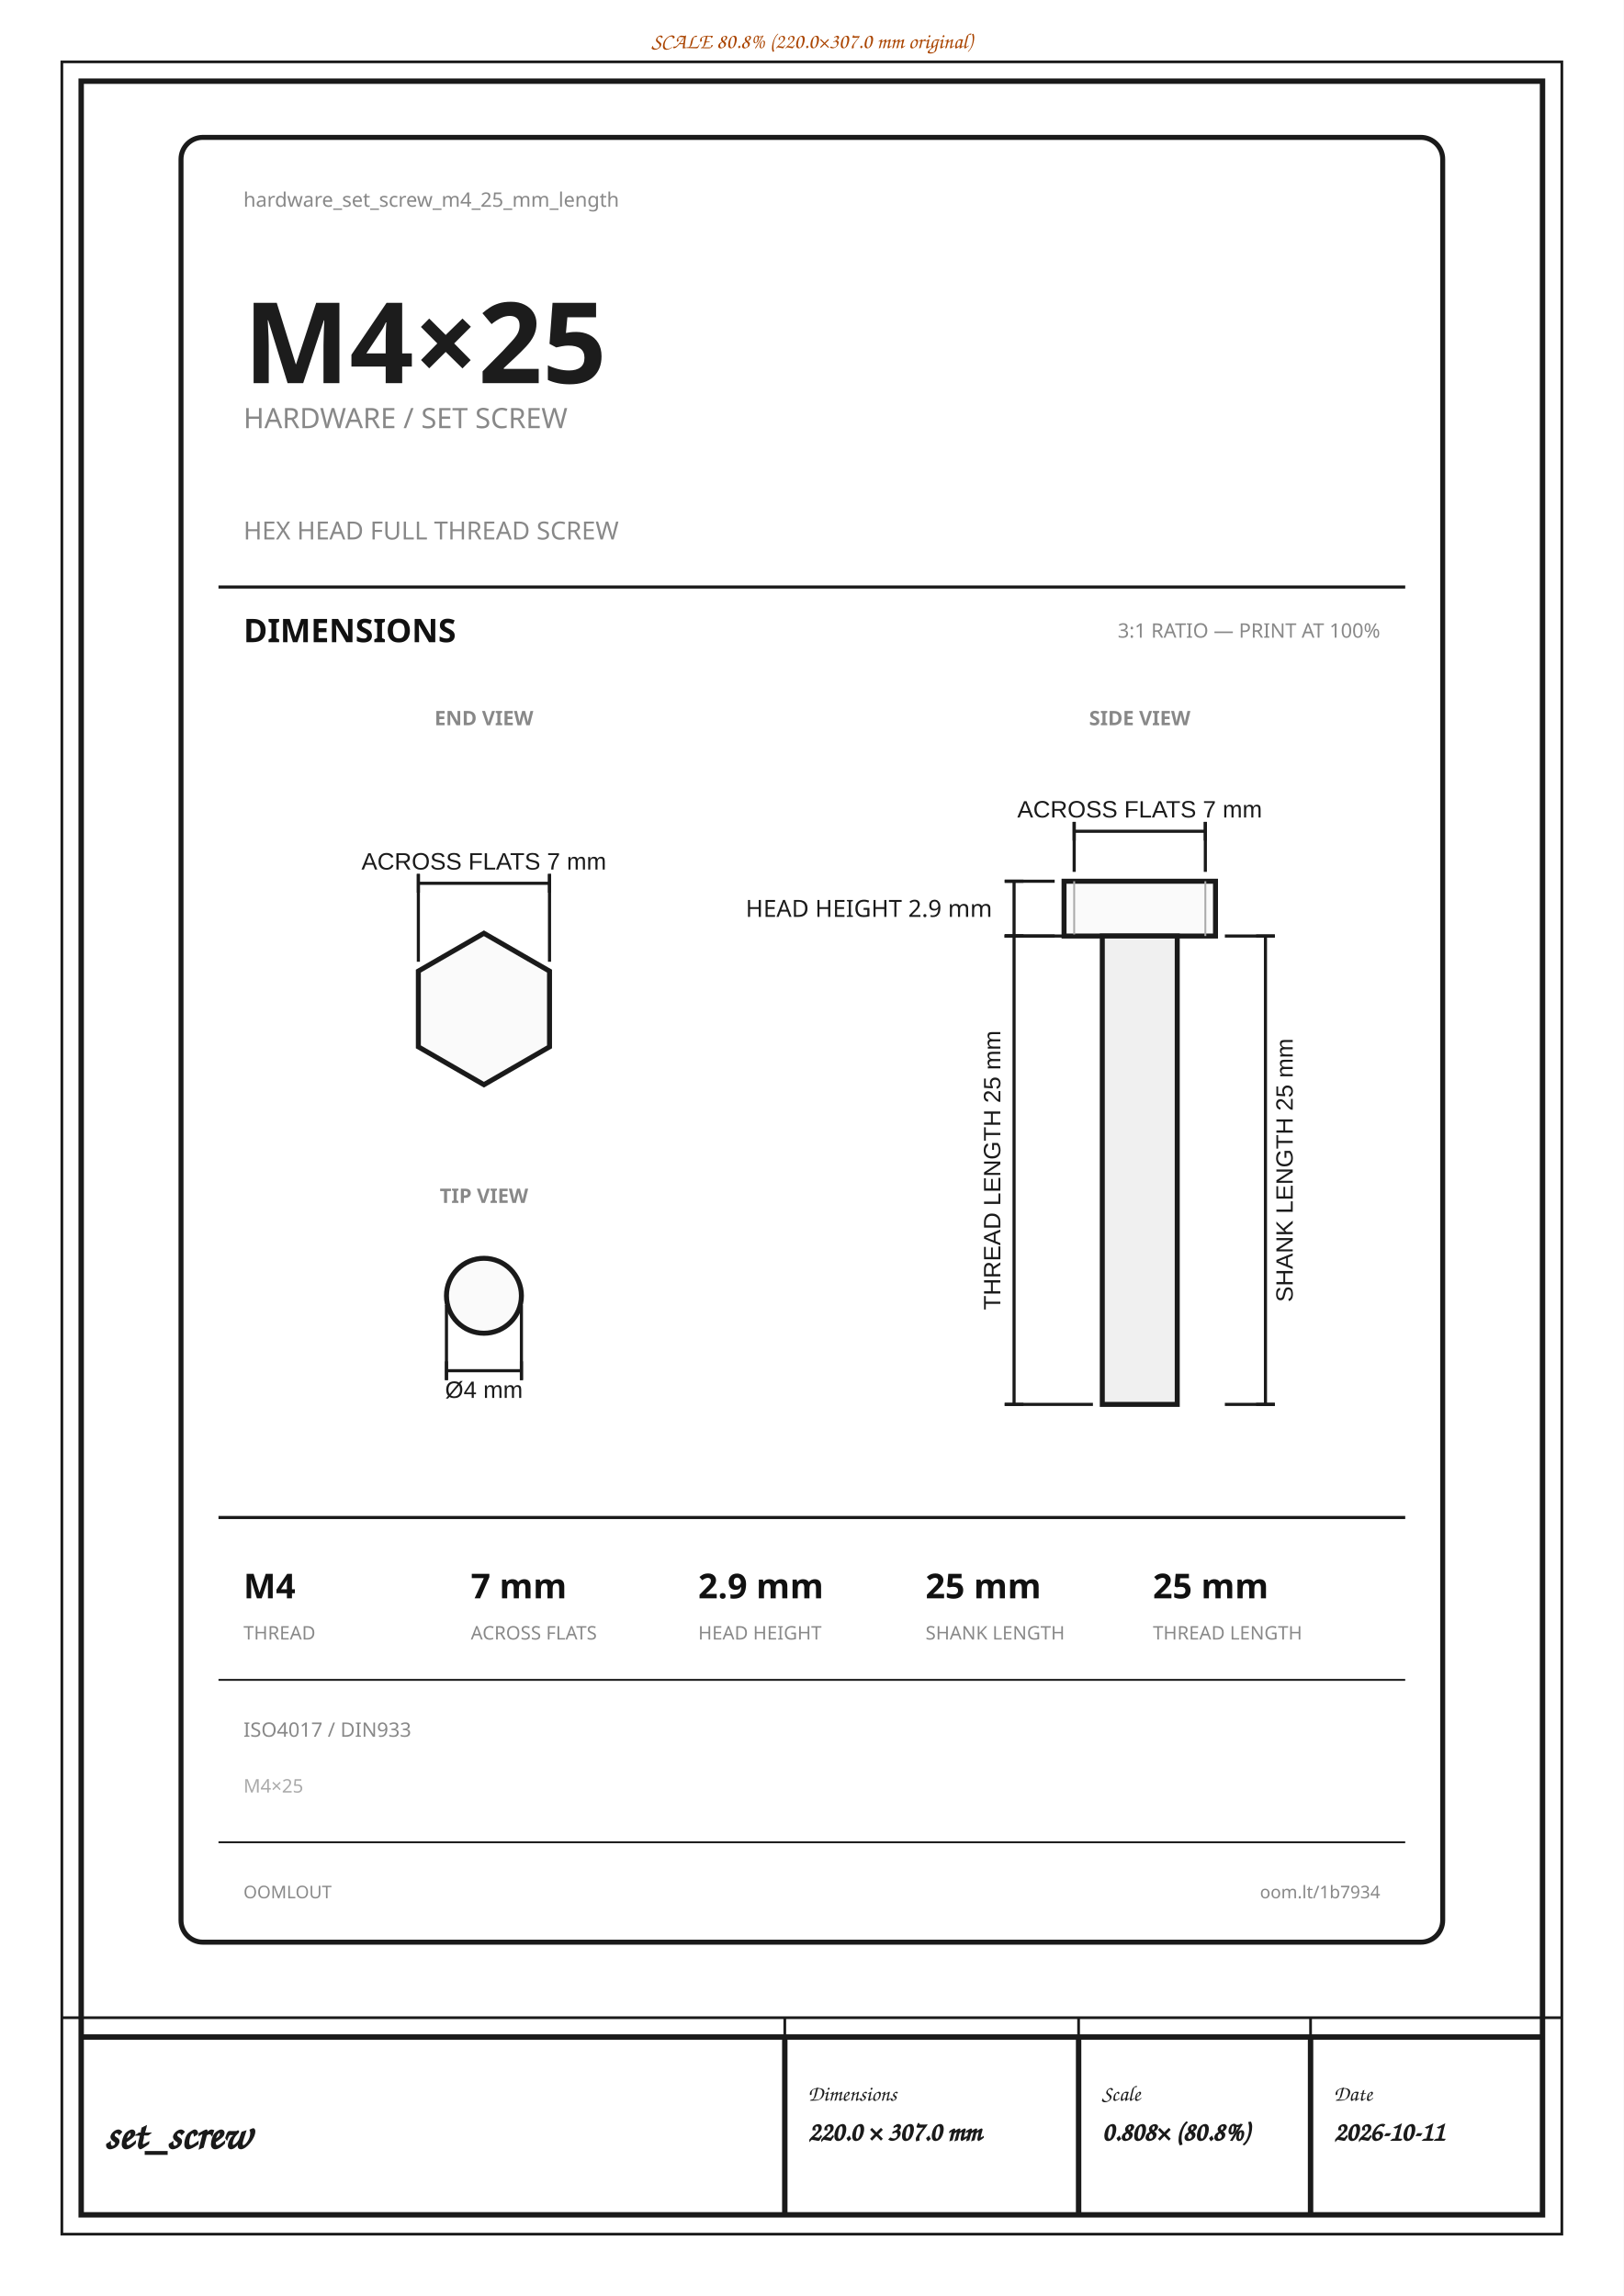
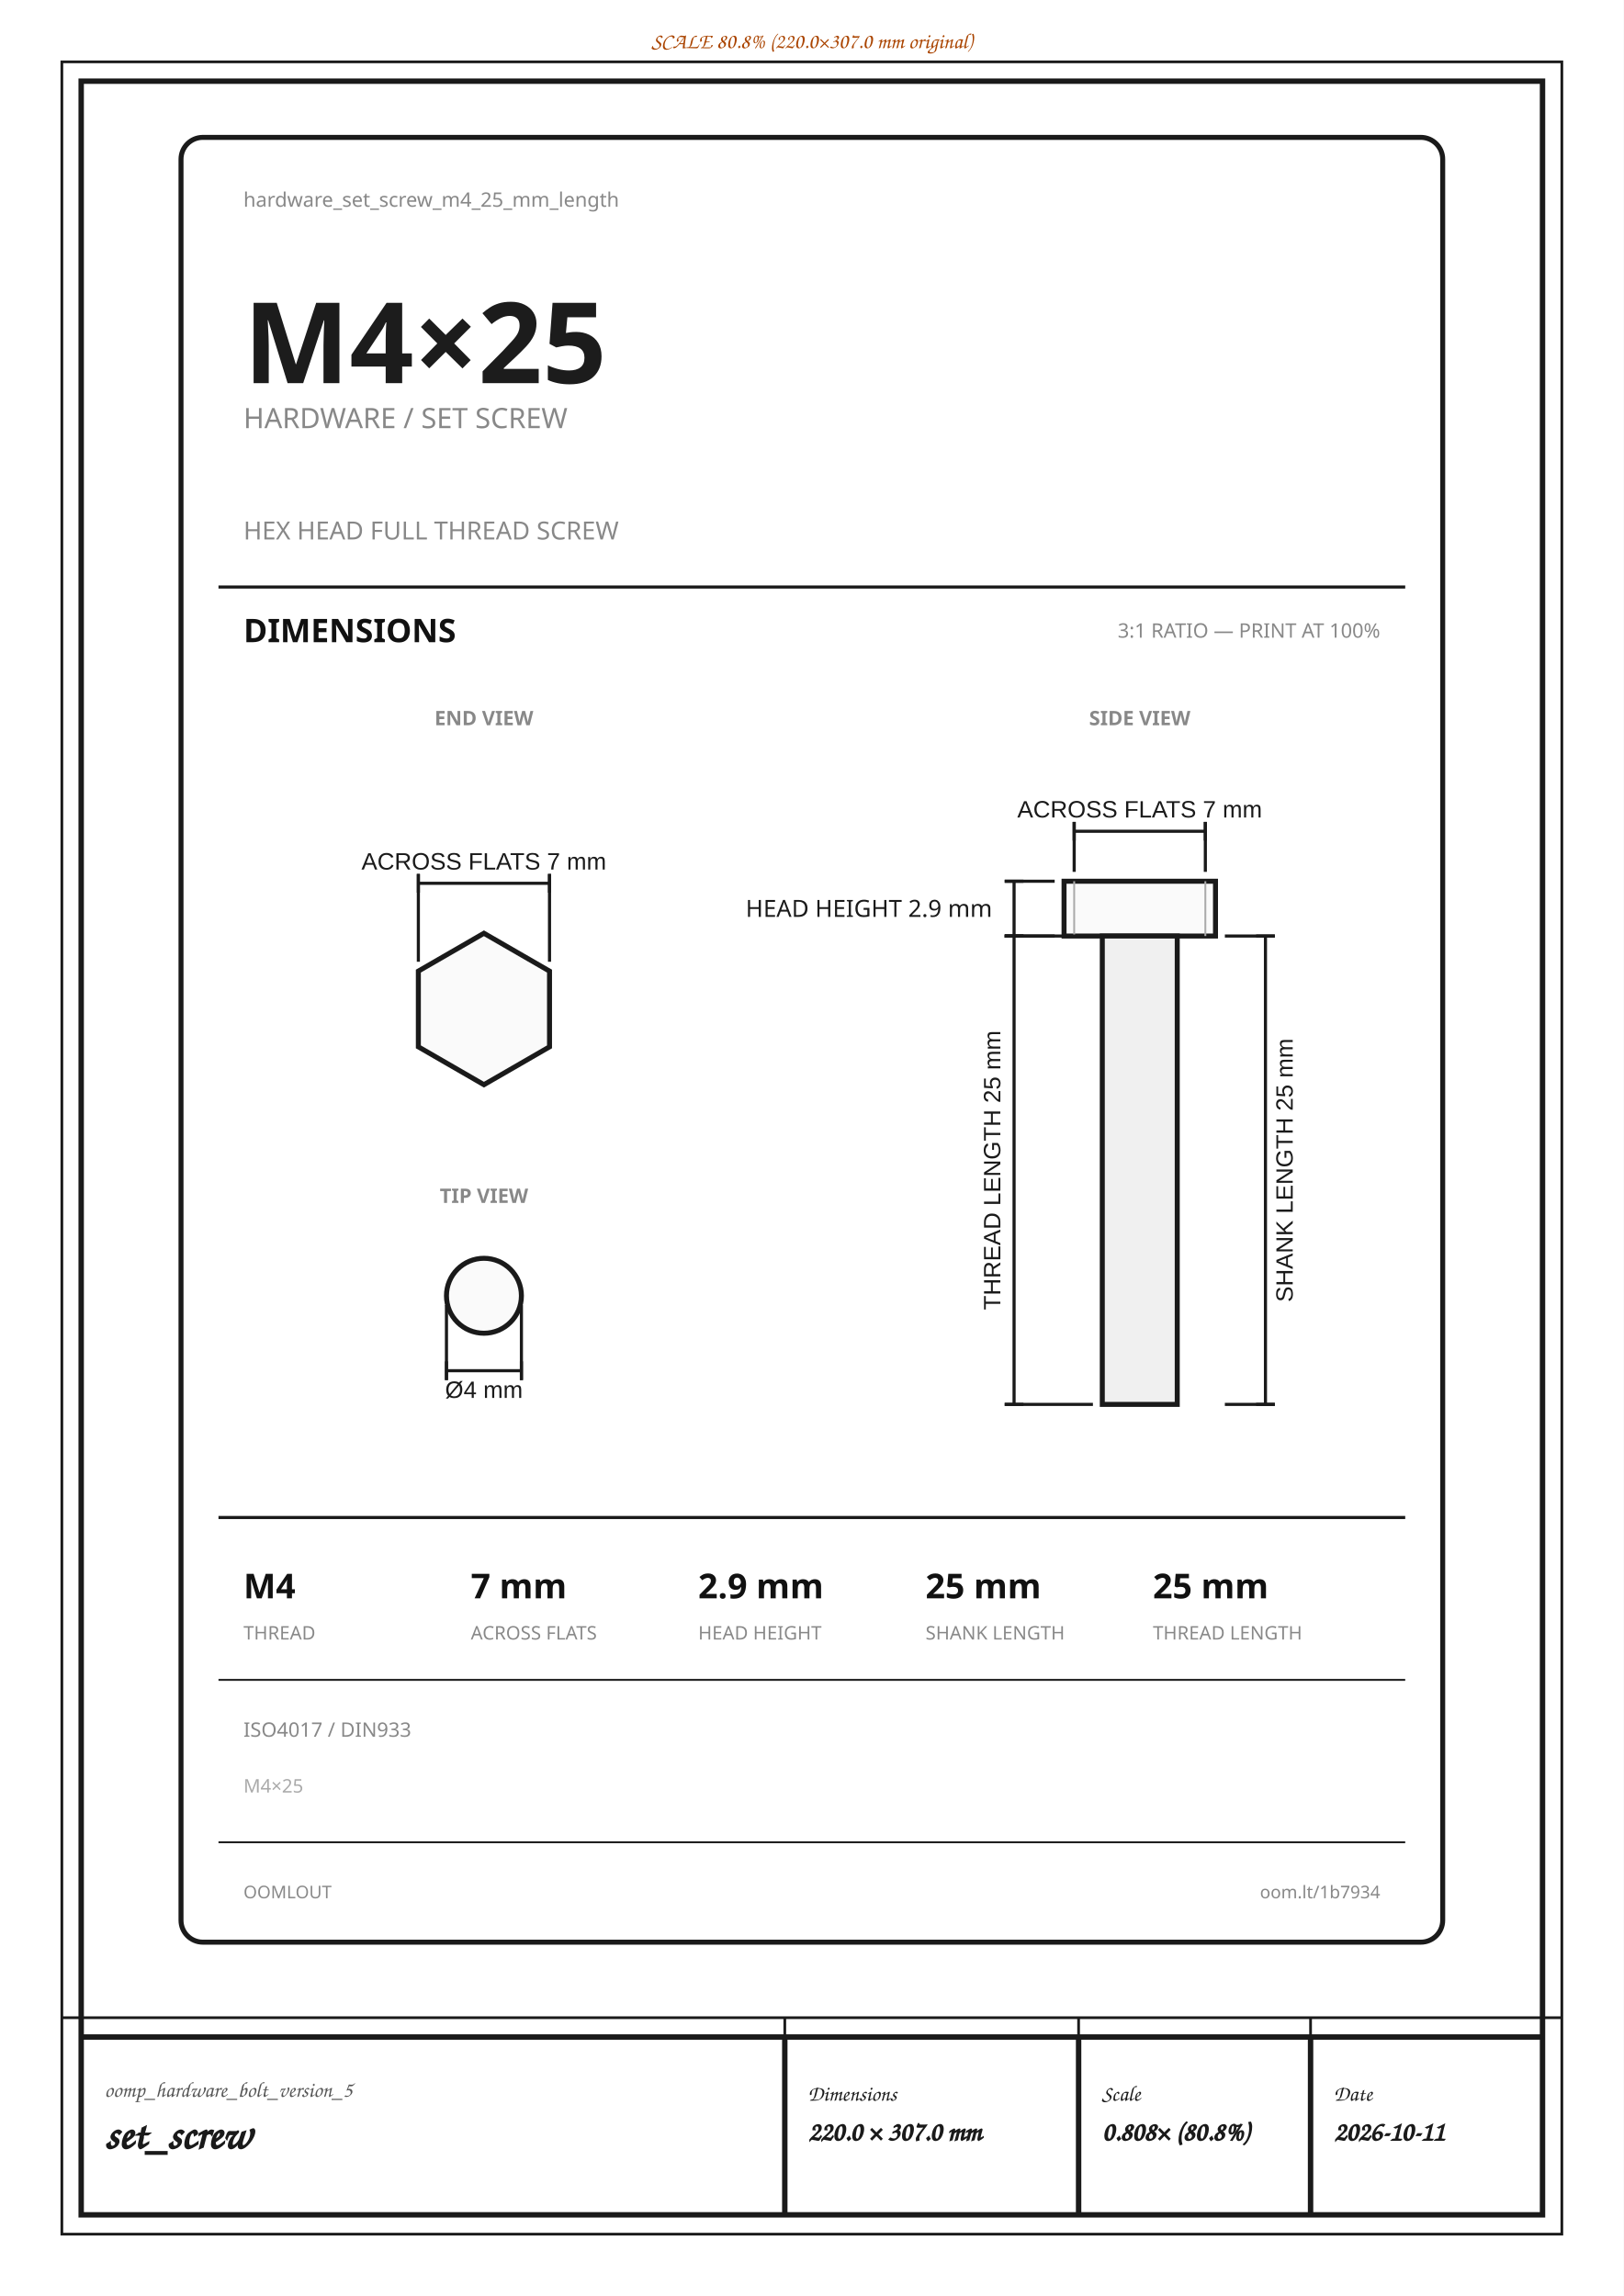
<svg xmlns="http://www.w3.org/2000/svg" width="210mm" height="297mm" viewBox="0 0 210 297">
  <rect x="0" y="0" width="210" height="297" fill="white" stroke="none" />
  <rect x="8" y="8" width="194" height="281" fill="none" stroke="#1A1A1A" stroke-width="0.35" />
  <rect x="10.5" y="10.5" width="189" height="276" fill="none" stroke="#1A1A1A" stroke-width="0.7" />
  <line x1="8" y1="261" x2="202" y2="261" stroke="#1A1A1A" stroke-width="0.35" />
  <line x1="10.5" y1="263.5" x2="199.5" y2="263.5" stroke="#1A1A1A" stroke-width="0.7" />
  <line x1="101.5" y1="261" x2="101.5" y2="286.5" stroke="#1A1A1A" stroke-width="0.35" />
  <line x1="101.5" y1="263.5" x2="101.5" y2="286.5" stroke="#1A1A1A" stroke-width="0.7" />
  <line x1="139.5" y1="261" x2="139.5" y2="286.5" stroke="#1A1A1A" stroke-width="0.35" />
  <line x1="139.5" y1="263.5" x2="139.5" y2="286.5" stroke="#1A1A1A" stroke-width="0.7" />
  <line x1="169.5" y1="261" x2="169.5" y2="286.5" stroke="#1A1A1A" stroke-width="0.35" />
  <line x1="169.5" y1="263.5" x2="169.5" y2="286.5" stroke="#1A1A1A" stroke-width="0.7" />
+   <text x="13.5" y="270.5" font-family="Swis721 Blk BT, comic sans ms" font-size="2.8" font-weight="normal" text-anchor="start" dominant-baseline="middle" fill="#555555" textLength="85" lengthAdjust="spacingAndGlyphs">oomp_hardware_bolt_version_5</text>
  <text x="13.5" y="276.5" font-family="Swis721 Blk BT, comic sans ms" font-size="5.5" font-weight="bold" text-anchor="start" dominant-baseline="middle" fill="#1A1A1A" textLength="85" lengthAdjust="spacingAndGlyphs">set_screw</text>
  <text x="104.5" y="271" font-family="Swis721 Blk BT, comic sans ms" font-size="2.8" font-weight="normal" text-anchor="start" dominant-baseline="middle" fill="#1A1A1A">Dimensions</text>
  <text x="104.5" y="276" font-family="Swis721 Blk BT, comic sans ms" font-size="3.5" font-weight="bold" text-anchor="start" dominant-baseline="middle" fill="#1A1A1A">220.0 × 307.0 mm</text>
  <text x="142.5" y="271" font-family="Swis721 Blk BT, comic sans ms" font-size="2.8" font-weight="normal" text-anchor="start" dominant-baseline="middle" fill="#1A1A1A">Scale</text>
  <text x="142.5" y="276" font-family="Swis721 Blk BT, comic sans ms" font-size="3.5" font-weight="bold" text-anchor="start" dominant-baseline="middle" fill="#1A1A1A">0.808× (80.8%)</text>
  <text x="172.5" y="271" font-family="Swis721 Blk BT, comic sans ms" font-size="2.8" font-weight="normal" text-anchor="start" dominant-baseline="middle" fill="#1A1A1A">Date</text>
  <text x="172.5" y="276" font-family="Swis721 Blk BT, comic sans ms" font-size="3.5" font-weight="bold" text-anchor="start" dominant-baseline="middle" fill="#1A1A1A">2026-10-11</text>
  <text x="105" y="5.5" font-family="Swis721 Blk BT, comic sans ms" font-size="2.8" font-weight="normal" text-anchor="middle" dominant-baseline="middle" fill="#AA4400">SCALE 80.8%  (220.0×307.0 mm original)</text>
  <g transform="translate(16.1401,10.5) scale(0.807818)">
    <rect x="5" y="5" width="210" height="297" fill="#ffffff" stroke="none" />
    <rect x="9" y="9" width="202" height="289" rx="3.5" ry="3.5" fill="none" stroke="#1A1A1A" stroke-width="0.8" />
    <text x="19" y="19" font-family="sans-serif" font-size="3.2" text-anchor="start" dominant-baseline="middle" fill="#888888">hardware_set_screw_m4_25_mm_length</text>
    <text x="19" y="42" font-family="sans-serif" font-size="18" font-weight="bold" text-anchor="start" dominant-baseline="middle" fill="#1C1C1C">M4×25</text>
    <text x="19" y="54" font-family="sans-serif" font-size="4.5" text-anchor="start" dominant-baseline="middle" fill="#888888">HARDWARE / SET SCREW</text>
    <text x="19" y="72" font-family="sans-serif" font-size="4" text-anchor="start" dominant-baseline="middle" fill="#888888">HEX HEAD FULL THREAD SCREW</text>
    <line x1="15" y1="81" x2="205" y2="81" fill="#333333" stroke="#1A1A1A" stroke-width="0.5" />
    <text x="19" y="88" font-family="sans-serif" font-size="5.2" font-weight="bold" text-anchor="start" dominant-baseline="middle" fill="#111111">DIMENSIONS</text>
    <text x="201" y="88" font-family="sans-serif" font-size="3.2" text-anchor="end" dominant-baseline="middle" fill="#888888">3:1 RATIO  —  PRINT AT 100%</text>
    <text x="57.5" y="102" font-family="sans-serif" font-size="3.2" font-weight="bold" text-anchor="middle" dominant-baseline="middle" fill="#888888">END VIEW</text>
    <text x="162.5" y="102" font-family="sans-serif" font-size="3.2" font-weight="bold" text-anchor="middle" dominant-baseline="middle" fill="#888888">SIDE VIEW</text>
    <polygon points="57.5,136.445 47,142.507 47,154.631 57.5,160.693 68,154.631 68,142.507" fill="#FAFAFA" stroke="#1A1A1A" stroke-width="0.8" />
    <line x1="47" y1="141.007" x2="47" y2="126.945" fill="#1A1A1A" stroke="#1A1A1A" stroke-width="0.5" />
    <line x1="68" y1="141.007" x2="68" y2="126.945" fill="#1A1A1A" stroke="#1A1A1A" stroke-width="0.5" />
    <line x1="47" y1="128.445" x2="68" y2="128.445" fill="#1A1A1A" stroke="#1A1A1A" stroke-width="0.5" />
    <line x1="47" y1="129.945" x2="47" y2="126.945" fill="#1A1A1A" stroke="#1A1A1A" stroke-width="0.5" />
    <line x1="68" y1="129.945" x2="68" y2="126.945" fill="#1A1A1A" stroke="#1A1A1A" stroke-width="0.5" />
    <text x="57.5" y="125.165" font-family="Arial, Helvetica, sans-serif" font-size="3.8" text-anchor="middle" dominant-baseline="middle" fill="#1A1A1A">ACROSS FLATS  7 mm</text>
    <text x="57.5" y="178.493" font-family="sans-serif" font-size="3.2" font-weight="bold" text-anchor="middle" dominant-baseline="middle" fill="#888888">TIP VIEW</text>
    <circle cx="57.5" cy="194.493" r="6" fill="#FAFAFA" stroke="#1A1A1A" stroke-width="0.8" />
    <line x1="51.5" y1="195.993" x2="51.5" y2="207.993" fill="#1A1A1A" stroke="#1A1A1A" stroke-width="0.5" />
    <line x1="63.5" y1="195.993" x2="63.5" y2="207.993" fill="#1A1A1A" stroke="#1A1A1A" stroke-width="0.5" />
    <line x1="51.5" y1="206.493" x2="63.5" y2="206.493" fill="#1A1A1A" stroke="#1A1A1A" stroke-width="0.5" />
    <line x1="51.5" y1="207.993" x2="51.5" y2="204.993" fill="#1A1A1A" stroke="#1A1A1A" stroke-width="0.5" />
    <line x1="63.5" y1="207.993" x2="63.5" y2="204.993" fill="#1A1A1A" stroke="#1A1A1A" stroke-width="0.5" />
    <text x="57.5" y="209.773" font-family="Arial, Helvetica, sans-serif" font-size="3.8" text-anchor="middle" dominant-baseline="middle" fill="#1A1A1A">Ø4 mm</text>
    <rect x="150.376" y="128.113" width="24.249" height="8.775" fill="#FAFAFA" stroke="#1A1A1A" stroke-width="0.8" />
    <line x1="152" y1="136.887" x2="152" y2="128.113" fill="#333333" stroke="#AAAAAA" stroke-width="0.3" />
    <line x1="173" y1="136.887" x2="173" y2="128.113" fill="#333333" stroke="#AAAAAA" stroke-width="0.3" />
    <rect x="156.5" y="136.887" width="12" height="75" fill="#F0F0F0" stroke="#1A1A1A" stroke-width="0.8" />
    <line x1="152" y1="126.612" x2="152" y2="118.612" fill="#1A1A1A" stroke="#1A1A1A" stroke-width="0.5" />
    <line x1="173" y1="126.612" x2="173" y2="118.612" fill="#1A1A1A" stroke="#1A1A1A" stroke-width="0.5" />
    <line x1="152" y1="120.112" x2="173" y2="120.112" fill="#1A1A1A" stroke="#1A1A1A" stroke-width="0.5" />
    <line x1="152" y1="121.612" x2="152" y2="118.612" fill="#1A1A1A" stroke="#1A1A1A" stroke-width="0.5" />
    <line x1="173" y1="121.612" x2="173" y2="118.612" fill="#1A1A1A" stroke="#1A1A1A" stroke-width="0.5" />
    <text x="162.5" y="116.832" font-family="Arial, Helvetica, sans-serif" font-size="3.8" text-anchor="middle" dominant-baseline="middle" fill="#1A1A1A">ACROSS FLATS  7 mm</text>
    <line x1="148.876" y1="136.887" x2="140.876" y2="136.887" fill="#333333" stroke="#1A1A1A" stroke-width="0.5" />
    <line x1="140.876" y1="136.887" x2="143.876" y2="136.887" fill="#333333" stroke="#1A1A1A" stroke-width="0.5" />
    <line x1="148.876" y1="128.113" x2="140.876" y2="128.113" fill="#333333" stroke="#1A1A1A" stroke-width="0.5" />
    <line x1="140.876" y1="128.113" x2="143.876" y2="128.113" fill="#333333" stroke="#1A1A1A" stroke-width="0.5" />
    <line x1="142.376" y1="136.887" x2="142.376" y2="128.113" fill="#333333" stroke="#1A1A1A" stroke-width="0.5" />
    <text x="138.876" y="132.5" font-family="sans-serif" font-size="3.8" text-anchor="end" dominant-baseline="middle" fill="#1A1A1A">HEAD HEIGHT  2.9 mm</text>
    <line x1="176.124" y1="211.887" x2="184.124" y2="211.887" fill="#1A1A1A" stroke="#1A1A1A" stroke-width="0.5" />
    <line x1="176.124" y1="136.887" x2="184.124" y2="136.887" fill="#1A1A1A" stroke="#1A1A1A" stroke-width="0.5" />
    <line x1="182.624" y1="211.887" x2="182.624" y2="136.887" fill="#1A1A1A" stroke="#1A1A1A" stroke-width="0.5" />
    <line x1="181.124" y1="211.887" x2="184.124" y2="211.887" fill="#1A1A1A" stroke="#1A1A1A" stroke-width="0.5" />
    <line x1="181.124" y1="136.887" x2="184.124" y2="136.887" fill="#1A1A1A" stroke="#1A1A1A" stroke-width="0.5" />
    <text x="185.904" y="174.387" font-family="Arial, Helvetica, sans-serif" font-size="3.8" text-anchor="middle" dominant-baseline="middle" fill="#1A1A1A" transform="rotate(-90.000,185.9044,174.3875)">SHANK LENGTH  25 mm</text>
    <line x1="155" y1="211.887" x2="140.876" y2="211.887" fill="#1A1A1A" stroke="#1A1A1A" stroke-width="0.5" />
    <line x1="155" y1="136.887" x2="140.876" y2="136.887" fill="#1A1A1A" stroke="#1A1A1A" stroke-width="0.5" />
    <line x1="142.376" y1="211.887" x2="142.376" y2="136.887" fill="#1A1A1A" stroke="#1A1A1A" stroke-width="0.5" />
    <line x1="140.876" y1="211.887" x2="143.876" y2="211.887" fill="#1A1A1A" stroke="#1A1A1A" stroke-width="0.5" />
    <line x1="140.876" y1="136.887" x2="143.876" y2="136.887" fill="#1A1A1A" stroke="#1A1A1A" stroke-width="0.5" />
    <text x="139.096" y="174.387" font-family="Arial, Helvetica, sans-serif" font-size="3.8" text-anchor="middle" dominant-baseline="middle" fill="#1A1A1A" transform="rotate(-90.000,139.0956,174.3875)">THREAD LENGTH  25 mm</text>
    <line x1="15" y1="230" x2="205" y2="230" fill="#333333" stroke="#1A1A1A" stroke-width="0.5" />
    <text x="19" y="241" font-family="sans-serif" font-size="5.5" font-weight="bold" text-anchor="start" dominant-baseline="middle" fill="#111111">M4</text>
    <text x="19" y="248.5" font-family="sans-serif" font-size="3" text-anchor="start" dominant-baseline="middle" fill="#888888">THREAD</text>
    <text x="55.4" y="241" font-family="sans-serif" font-size="5.5" font-weight="bold" text-anchor="start" dominant-baseline="middle" fill="#111111">7 mm</text>
    <text x="55.4" y="248.5" font-family="sans-serif" font-size="3" text-anchor="start" dominant-baseline="middle" fill="#888888">ACROSS FLATS</text>
    <text x="91.8" y="241" font-family="sans-serif" font-size="5.5" font-weight="bold" text-anchor="start" dominant-baseline="middle" fill="#111111">2.9 mm</text>
    <text x="91.8" y="248.5" font-family="sans-serif" font-size="3" text-anchor="start" dominant-baseline="middle" fill="#888888">HEAD HEIGHT</text>
    <text x="128.2" y="241" font-family="sans-serif" font-size="5.5" font-weight="bold" text-anchor="start" dominant-baseline="middle" fill="#111111">25 mm</text>
    <text x="128.2" y="248.5" font-family="sans-serif" font-size="3" text-anchor="start" dominant-baseline="middle" fill="#888888">SHANK LENGTH</text>
    <text x="164.6" y="241" font-family="sans-serif" font-size="5.5" font-weight="bold" text-anchor="start" dominant-baseline="middle" fill="#111111">25 mm</text>
    <text x="164.6" y="248.5" font-family="sans-serif" font-size="3" text-anchor="start" dominant-baseline="middle" fill="#888888">THREAD LENGTH</text>
    <line x1="15" y1="256" x2="205" y2="256" fill="#333333" stroke="#1A1A1A" stroke-width="0.3" />
    <text x="19" y="264" font-family="sans-serif" font-size="3.2" text-anchor="start" dominant-baseline="middle" fill="#888888">ISO4017 / DIN933</text>
    <text x="19" y="273" font-family="sans-serif" font-size="3" text-anchor="start" dominant-baseline="middle" fill="#aaaaaa">M4×25</text>
    <line x1="15" y1="282" x2="205" y2="282" fill="#333333" stroke="#1A1A1A" stroke-width="0.3" />
    <text x="19" y="290" font-family="sans-serif" font-size="2.8" text-anchor="start" dominant-baseline="middle" fill="#888888">OOMLOUT</text>
    <text x="201" y="290" font-family="sans-serif" font-size="2.8" text-anchor="end" dominant-baseline="middle" fill="#888888">oom.lt/1b7934</text>
  </g>
</svg>
